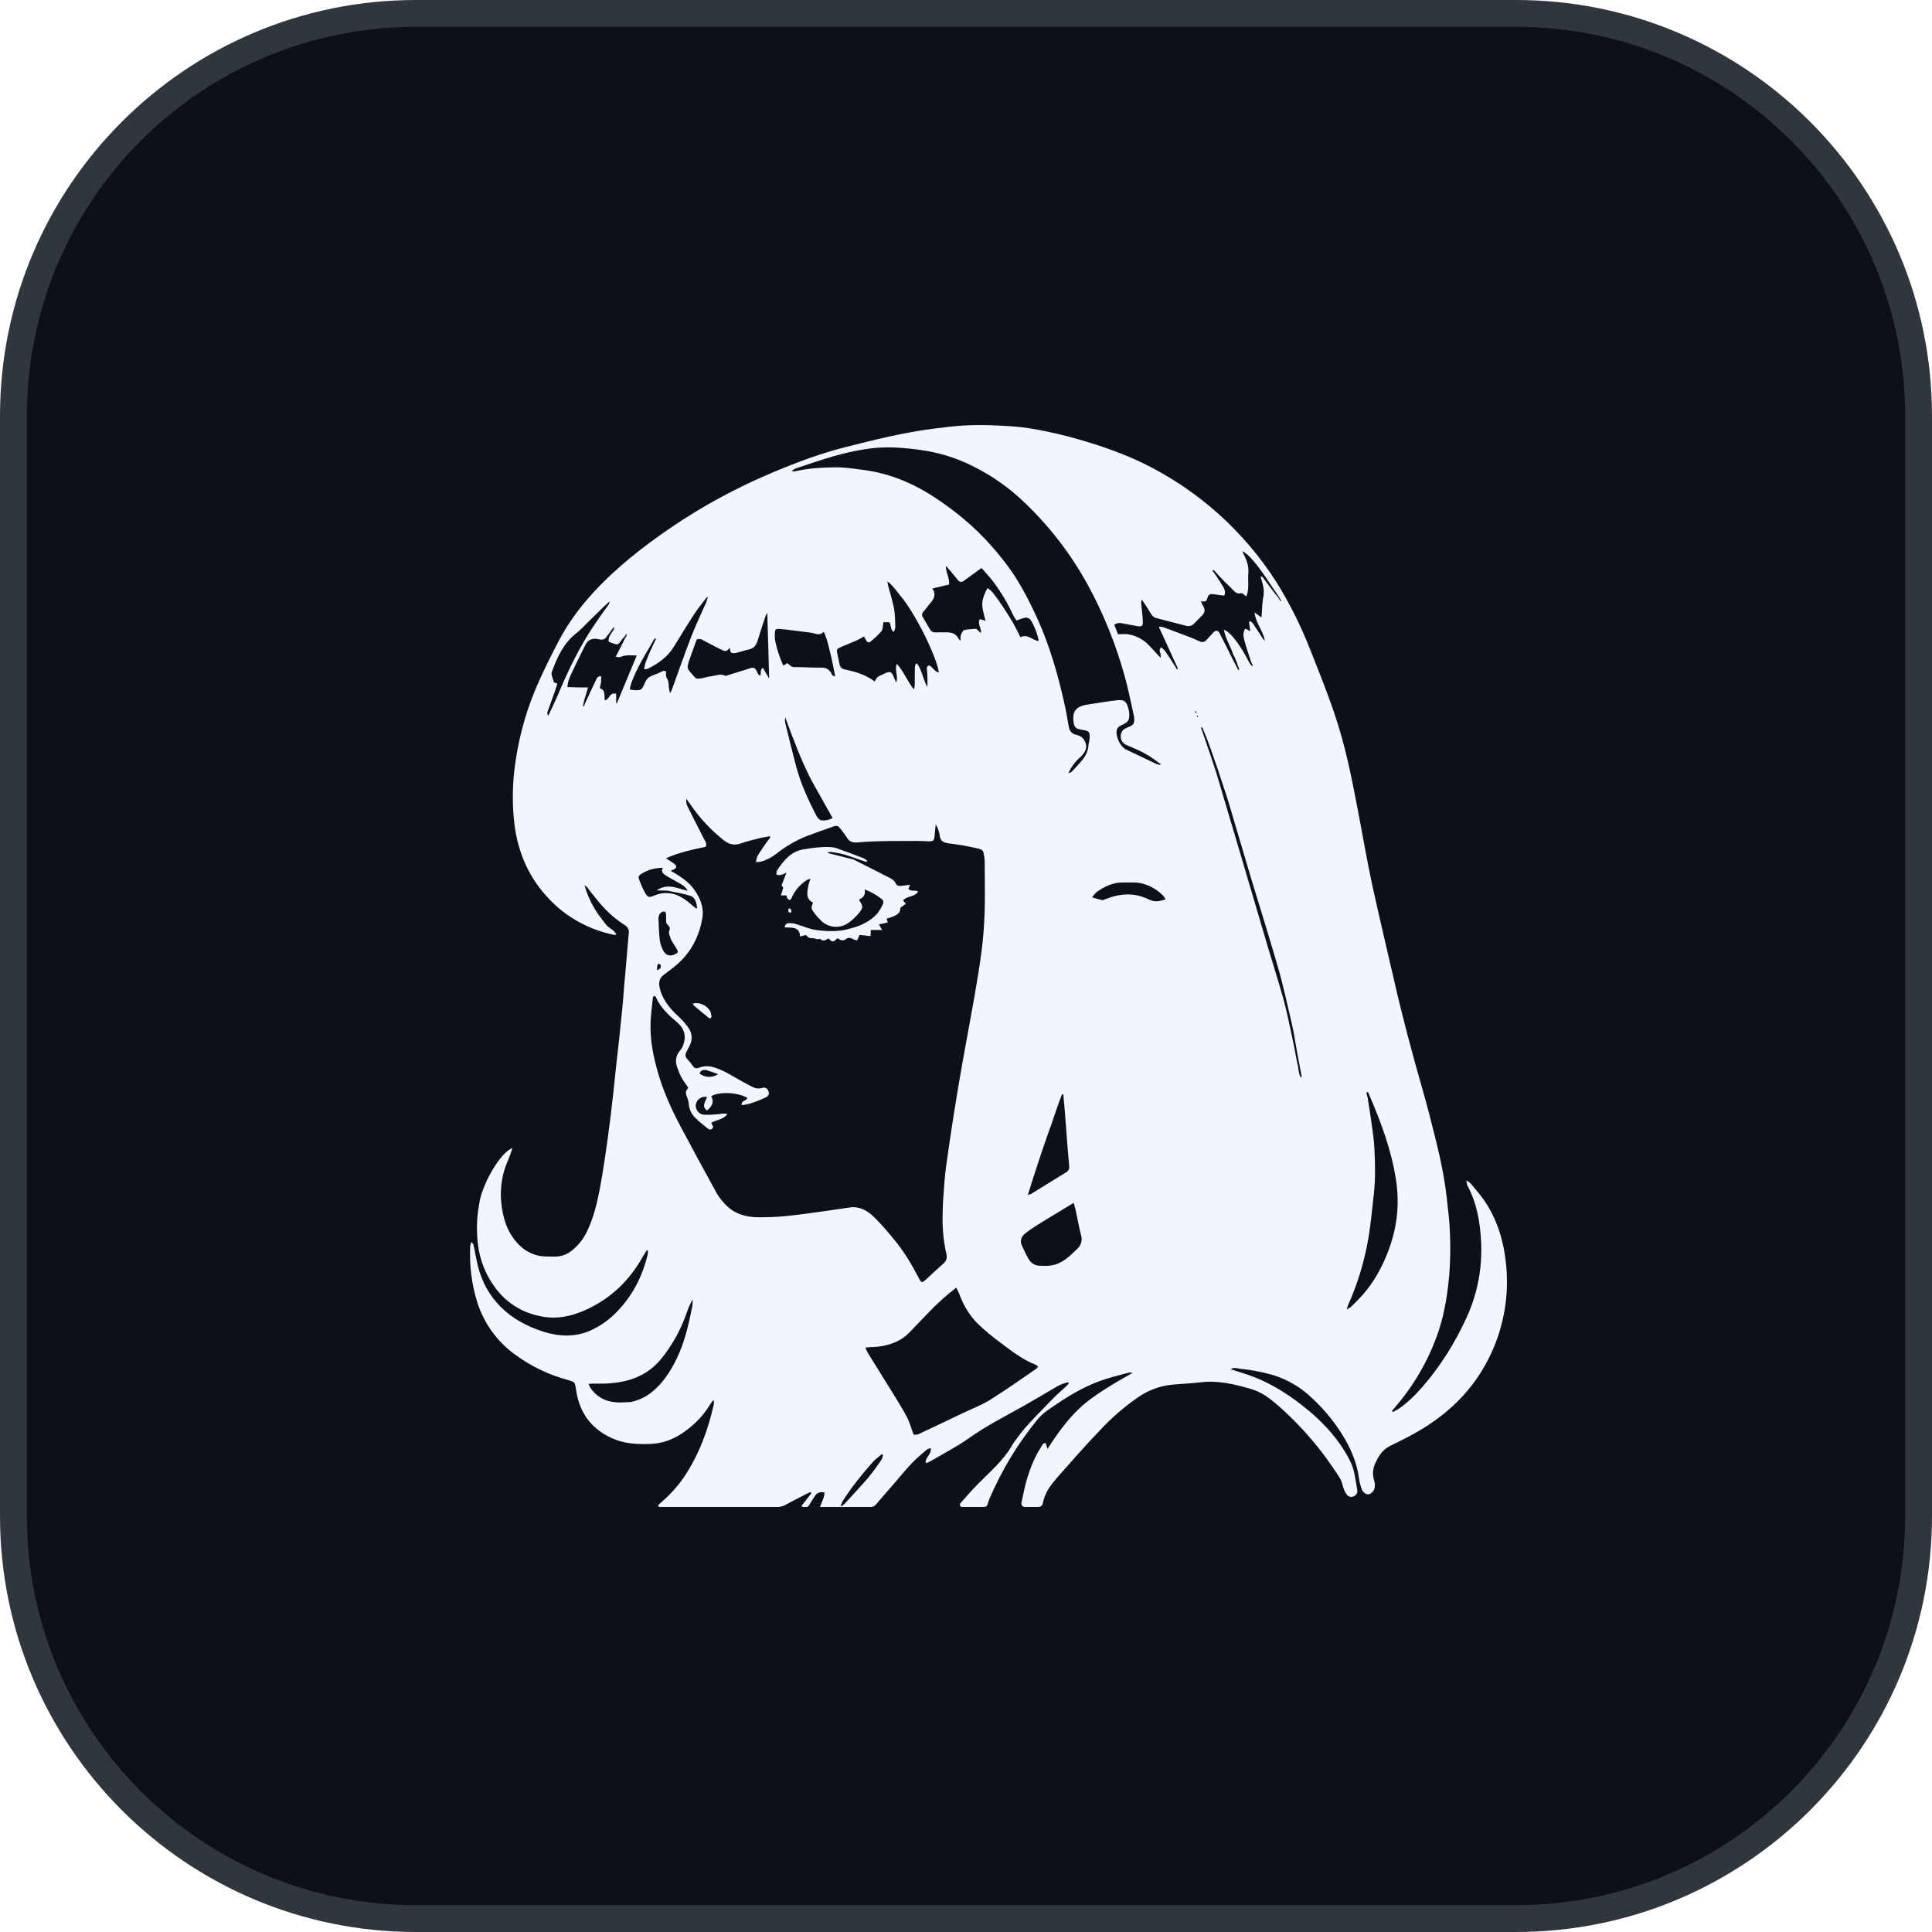
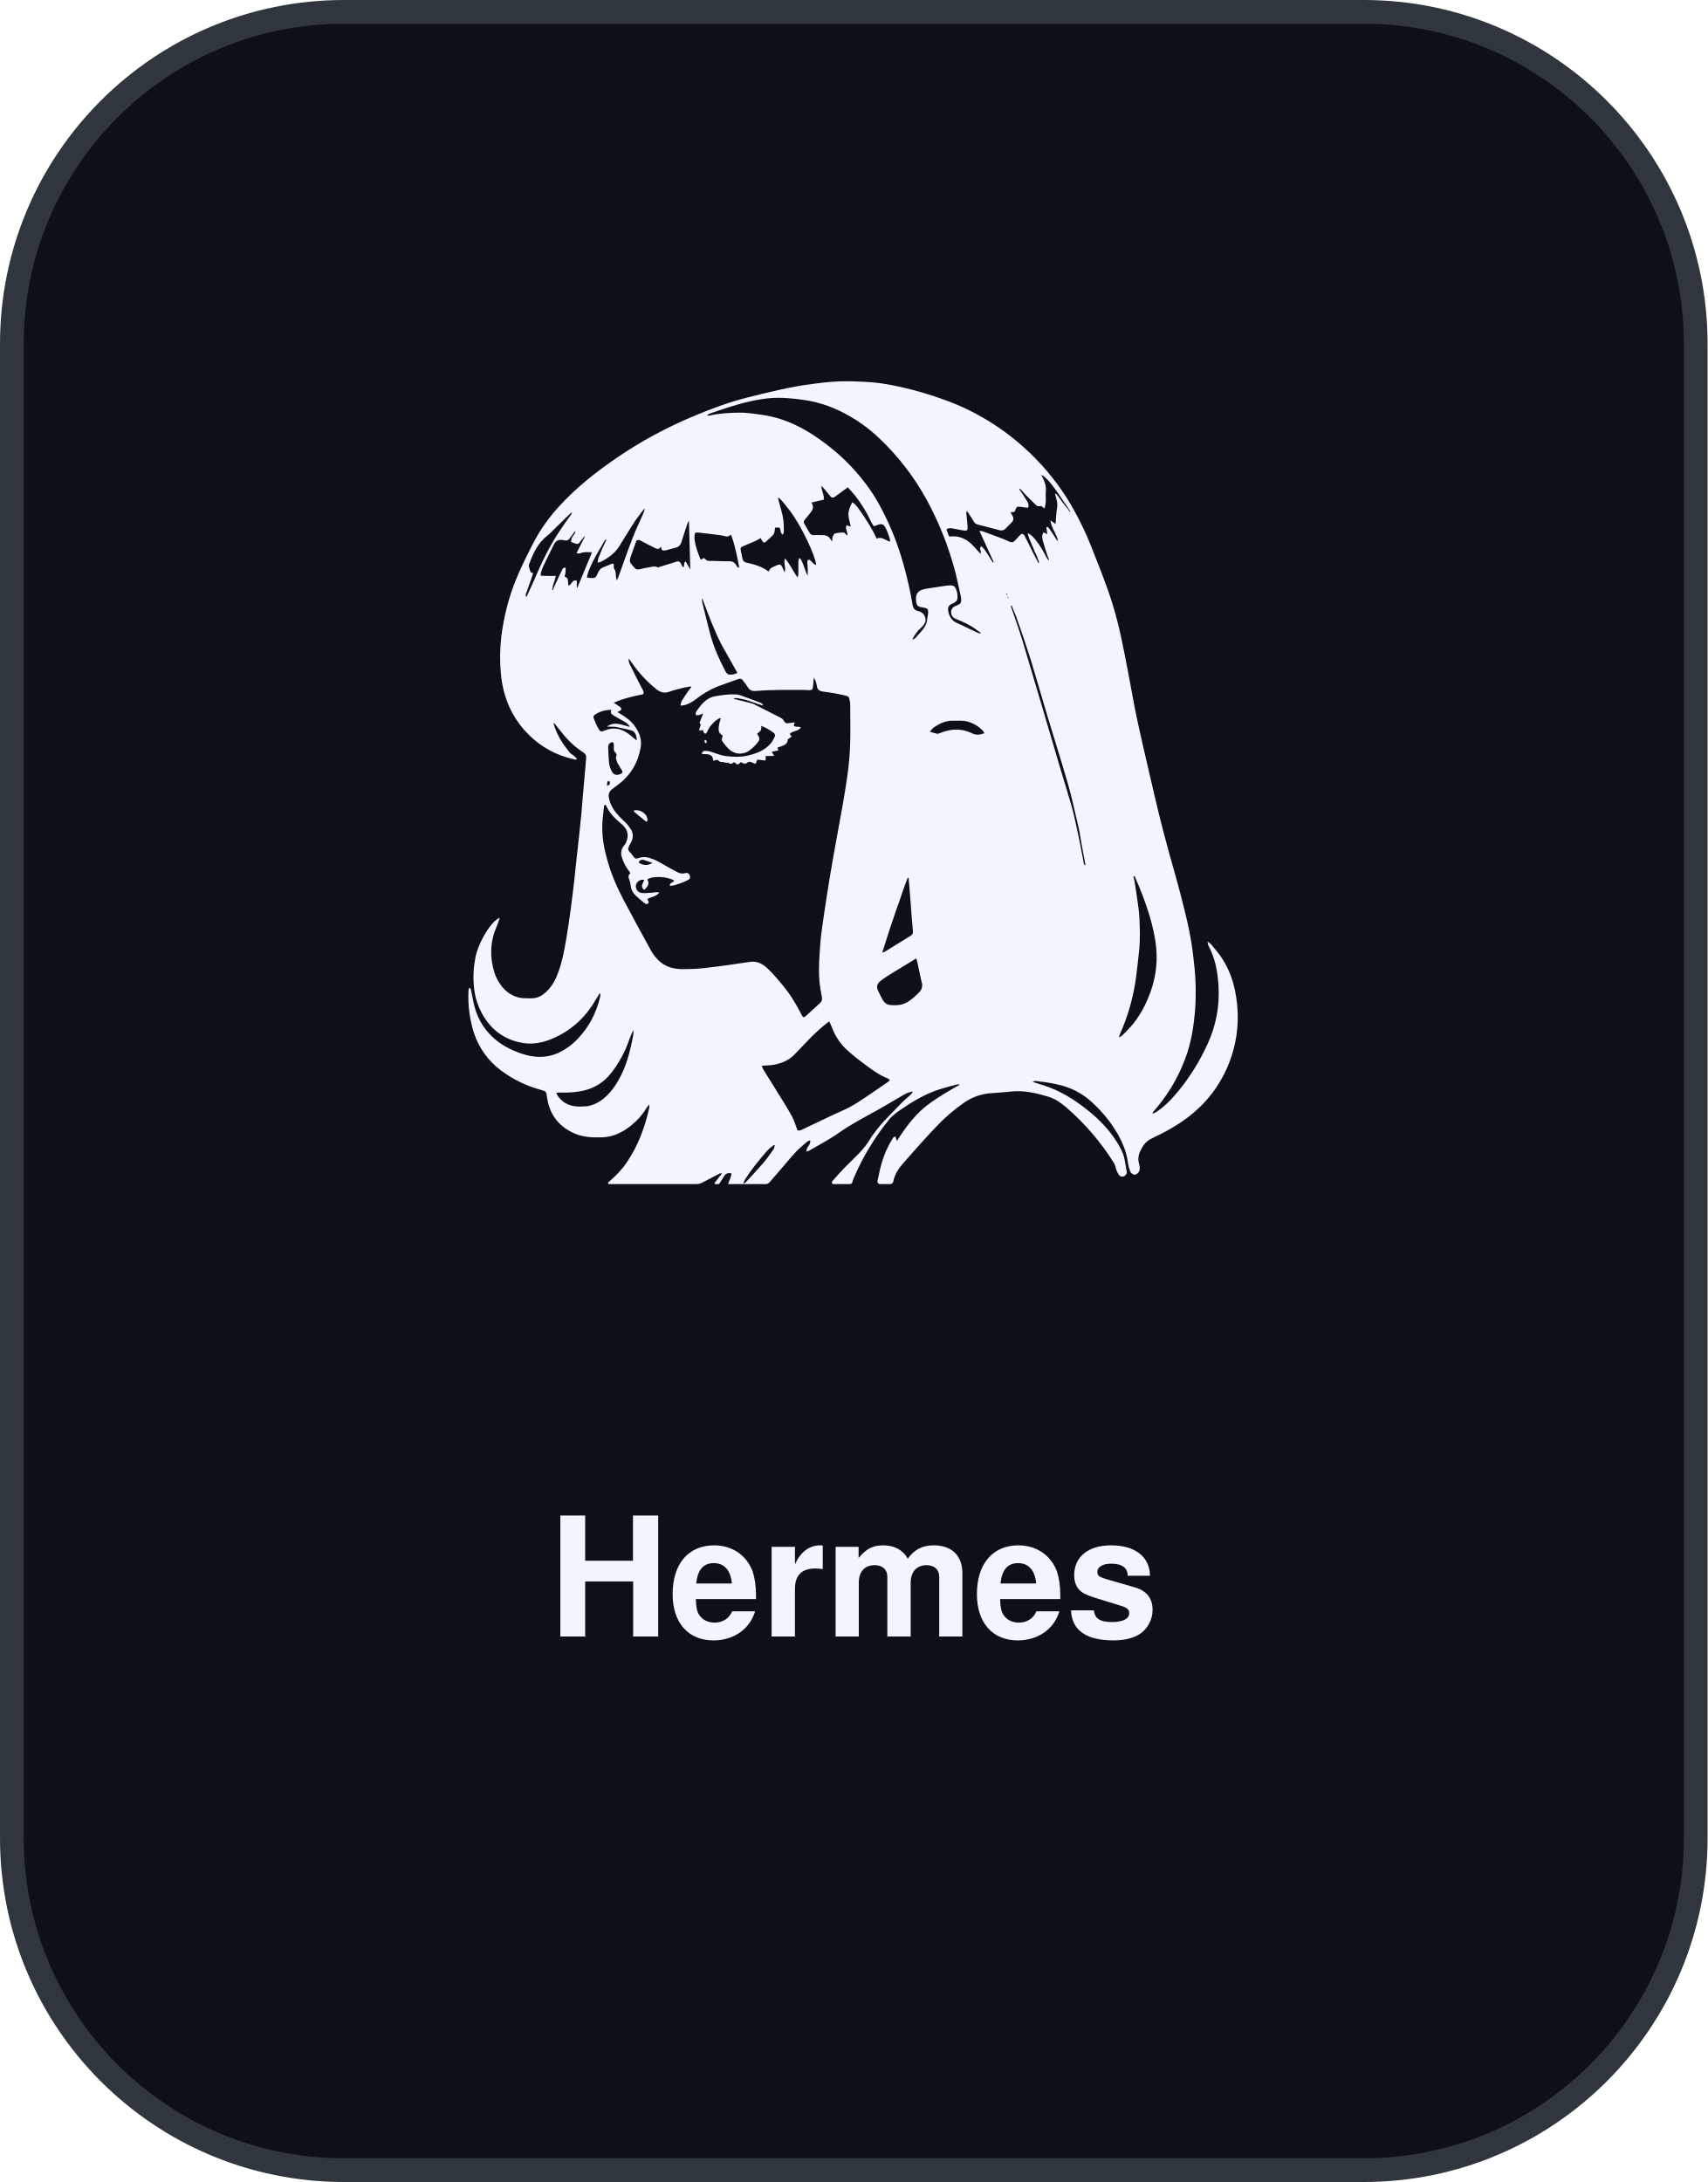
- <svg xmlns="http://www.w3.org/2000/svg" viewBox="0 0 144 144" width="144" height="144" role="img" aria-label="Hermes">
-   <rect x="1" y="1" width="142" height="142" rx="30" fill="#0d1117" stroke="#30363d" stroke-width="2" />
-   <svg x="31.68" y="31.68" width="80.64" height="80.64" viewBox="0 0 24 24" fill="#f0f6fc" fill-rule="evenodd">
+ <svg xmlns="http://www.w3.org/2000/svg" viewBox="0 0 144 184" width="144" height="184" role="img" aria-label="Hermes">
+   <rect x="1" y="1" width="142" height="182" rx="28" fill="#0d1117" stroke="#30363d" stroke-width="2" />
+   <svg x="36.68" y="32.15" width="67.7" height="67.7" viewBox="0 0 24 24" fill="#f0f6fc" fill-rule="evenodd">
    <path d="M5.938 12.835c.127-.039.285.02.373.143.028.038.036.092.046.14.003.014-.02.033-.04.05-.124-.098-.24-.194-.354-.291-.011-.01-.016-.027-.025-.042zM8.396 9.412c.195-.032.39-.06.588-.05a.54.54 0 01.148.026c.202.071.402.147.601.224.028.01.05.036.075.055l-.013.027a9.203 9.203 0 01-.26-.089c-.115-.038-.213-.077-.315-.098-.25-.05-.25-.046-.292-.014l.574.144c.275.139.55.276.823.417.042.022.09.057.107.098.026.06.063.076.117.072.066-.006.132-.017.213-.027l-.04.086c.051.08.142.02.216.064-.074.13-.247.09-.334.199l.061.074-.12.087c0 .106-.038.168-.306.243l.026.085-.196.042.07.124h-.25l-.007.137c-.081-.01-.161-.018-.244-.027l-.053.123c-.027-.008-.052-.011-.073-.023-.067-.038-.128-.056-.195.006-.019.017-.063.014-.093.008-.026-.006-.05-.029-.07-.042-.11.095-.11.095-.208.003-.057.046-.12.074-.186.011-.063.027-.123-.02-.178-.014-.07.007-.097-.035-.133-.07l-.13.033c-.013-.236-.194-.19-.34-.203.005-.072.05-.092.095-.094a.474.474 0 01.159.022c.164.05.32.12.496.138.203.021.405.029.601-.015.265-.059.52-.149.707-.365.049-.056.083-.127.117-.195.019-.038.02-.084-.02-.116a1.397 1.397 0 00-.382-.217c.024.12-.031.182-.115.221 0 .014-.004.025 0 .03.08.115.084.16-.007.267a1.39 1.39 0 01-.218.211.477.477 0 01-.641-.05 1.36 1.36 0 01-.133-.152c-.078-.107-.076-.108-.033-.236-.165-.08-.128-.226-.104-.364.008-.05.028-.096.049-.163-.04.014-.067.017-.087.032a.897.897 0 00-.316.357c-.007.016-.01.034-.02.047-.012.015-.034.038-.045.035-.02-.006-.037-.027-.05-.045-.008-.012-.007-.032-.012-.057h-.126l.053-.172a14.82 14.82 0 00-.039-.049l.11-.284c-.06.026-.091.044-.124.051-.03.007-.064 0-.095 0 0-.031-.01-.07.004-.092.149-.22.305-.428.593-.476z" />
    <path d="M8.06 10.788c-.003-.038-.004-.075.037-.062.016.006.034.048.028.067-.01.04-.038.032-.064-.005z" />
    <path clip-rule="evenodd" d="M11.981.009c.226-.012.453-.011.679 0 .247.01.495.024.74.062.401.064.798.157 1.19.273.463.138.92.299 1.356.511a7.31 7.31 0 012.948 2.642c.292.469.536.963.739 1.479.219.556.446 1.11.623 1.683.204.654.329 1.326.458 1.997.097.504.182 1.01.29 1.511.156.722.329 1.44.494 2.16.186.812.4 1.615.63 2.415.102.355.193.713.282 1.072.11.436.202.876.254 1.323.031.278.066.557.073.837a7.56 7.56 0 01-.017.88c-.037.413-.1.818-.226 1.212a5.017 5.017 0 01-.915 1.649l-.13.156.018.023c.043-.023.088-.041.127-.068.2-.138.373-.307.531-.49.4-.46.721-.973.975-1.529a3.59 3.59 0 00.325-1.72c-.024-.424-.097-.834-.3-1.213-.013-.027-.015-.06-.03-.121.05.035.082.048.101.072.107.13.22.258.315.398.33.494.46 1.052.486 1.64a3.75 3.75 0 01-.47 1.97c-.36.655-.887 1.14-1.526 1.506-.193.111-.394.21-.595.308-.157.078-.248.211-.318.365a.522.522 0 00-.033.406.359.359 0 01.013.139c-.005.077-.077.155-.14.162-.054.006-.125-.043-.15-.116a1.206 1.206 0 01-.06-.233c-.04-.314-.155-.6-.308-.87a3.906 3.906 0 00-.73-.91 2.129 2.129 0 00-.897-.524 4.093 4.093 0 00-.692-.131c-.075-.008-.15-.04-.22.01.18.06.363.11.538.18.434.173.82.43 1.18.728.308.255.58.543.794.884.098.155.186.315.227.496.027.123.042.25.067.375.013.062-.002.109-.053.144-.047.033-.122.034-.163-.01a.455.455 0 01-.08-.14c-.03-.073-.038-.159-.078-.225a7.314 7.314 0 00-1.423-1.664c-.16-.137-.329-.26-.537-.323-.376-.114-.753-.203-1.15-.154-.213.025-.427.032-.64.053a1.6 1.6 0 00-.736.278 5.14 5.14 0 00-.834.72c-.329.342-.642.699-.955 1.055-.136.155-.264.319-.314.531a5.227 5.227 0 00-.012.051.096.096 0 01-.09.076h-.31c-.046 0-.082-.048-.072-.094.023-.108.045-.216.07-.324.075-.325.19-.635.368-.917.024-.039.04-.088.104-.08l.01.049.027.077c.28-.435.571-.834.996-1.135.283-.204.584-.378.89-.55a.196.196 0 00-.098-.002c-.162.043-.325.084-.485.134-.402.124-.764.33-1.11.566-.147.1-.298.193-.414.333a7.314 7.314 0 00-1.07 1.767.845.845 0 00-.04.12.075.075 0 01-.072.056h-.494c-.04 0-.062-.051-.036-.082.123-.14.246-.282.377-.415.275-.281.58-.532.777-.884.027-.048.063-.09.095-.135.238-.333.54-.607.818-.902.082-.086.175-.16.26-.24.029-.027.053-.057.079-.085l-.018-.025-.135.041c-.034.017-.07.031-.102.05-.248.144-.494.292-.743.433-.408.23-.825.439-1.209.711-.281.2-.591.358-.889.533-.02.012-.044.015-.08.028-.015-.135.143-.201.108-.336-.033.014-.064.02-.085.038-.111.096-.227.19-.328.296-.148.157-.284.325-.425.488-.125.143-.25.286-.373.431A.153.153 0 019.89 24H8.762a.316.316 0 00.016-.042c.028-.09.085-.172.083-.28-.091-.018-.162.001-.212.077a4.45 4.45 0 00-.136.215c-.01.016-.024.03-.042.03h-.093c-.019 0-.029-.022-.017-.037.071-.088.14-.178.209-.268.001-.002-.006-.012-.012-.024-.014.004-.03.006-.045.013-.176.09-.352.181-.527.274a.363.363 0 01-.168.042H5.202c-.026 0-.039-.036-.019-.053.21-.178.402-.374.558-.605.335-.496.538-1.047.667-1.629.004-.02-.003-.043-.006-.091-.037.048-.059.072-.076.1a1.943 1.943 0 01-.334.415c-.28.258-.59.448-.983.464-.297.012-.588 0-.865-.127-.46-.21-.722-.57-.794-1.072-.025-.17-.017-.171-.182-.219A3.513 3.513 0 011.97 20.6a2.286 2.286 0 01-.808-1.13 3.569 3.569 0 01-.16-1.245c.002-.034.016-.067.024-.1.032.023.046.043.05.066.033.153.059.308.096.46.086.355.257.664.516.92.258.256.571.419.91.532.358.118.717.138 1.07-.016a1.89 1.89 0 00.621-.452c.328-.348.533-.76.648-1.223.009-.034.005-.071.007-.11-.015.006-.026.006-.03.011-.031.05-.064.1-.093.152-.284.502-.679.887-1.196 1.135-.351.17-.718.255-1.11.159a1.607 1.607 0 01-.971-.64 2.006 2.006 0 01-.368-.924 2.903 2.903 0 01.02-.886c.05-.439.466-1.17.742-1.271-.02.063-.035.112-.053.16-.043.116-.097.227-.13.345a1.901 1.901 0 00-.05.82c.033.212.09.416.204.6.147.236.346.407.62.465.11.023.225.014.338.018a.576.576 0 00.386-.131c.164-.128.282-.292.366-.481.168-.375.24-.777.309-1.179.05-.296.093-.594.133-.893.039-.281.071-.563.104-.845.026-.232.048-.464.074-.696.024-.228.052-.455.076-.683.024-.227.047-.455.069-.683.013-.14.022-.28.034-.42l.037-.417c.022-.25.041-.5.065-.748.008-.082-.02-.132-.09-.177a2.46 2.46 0 01-.492-.418c-.1-.109-.188-.228-.282-.342-.035-.042-.056-.097-.116-.118a2.084 2.084 0 00.275.597c.06.092.131.176.196.265.063.086.182.115.234.226-.028.003-.046.01-.06.006a4.74 4.74 0 01-.22-.057 2.71 2.71 0 01-1.287-.819c-.435-.487-.656-1.076-.71-1.723a5.206 5.206 0 01.014-1.06c.072-.602.22-1.186.45-1.745.155-.376.338-.741.526-1.102.205-.393.466-.75.765-1.076.512-.559 1.104-1.024 1.726-1.448.717-.49 1.478-.898 2.277-1.233C8.244.828 8.767.632 9.31.494c.655-.166 1.31-.33 1.982-.415.229-.03.458-.058.688-.07zm-1.847 22.82c-.07.06-.147.111-.207.18-.238.27-.464.549-.668.869l-.044.108a.177.177 0 00.093-.057c.174-.19.351-.378.519-.574.104-.122.195-.255.288-.386.024-.034.03-.08.046-.12l-.027-.02zm1.65-3.695a5.51 5.51 0 00-.653.593l-.37.386a.963.963 0 01-.377.25 1.372 1.372 0 01-.467.09c-.044 0-.087.006-.151.012.028.058.043.097.064.131.15.242.301.482.45.724.136.22.276.438.399.666.068.125.105.267.156.404.077.027.14-.018.202-.048.29-.135.579-.274.867-.412.213-.101.437-.186.636-.31.347-.215.68-.455 1.018-.685.015-.01.026-.028.042-.046-.023-.019-.038-.037-.056-.044-.287-.111-.527-.3-.77-.482a5.319 5.319 0 01-.506-.42 1.757 1.757 0 01-.41-.653c-.019-.049-.045-.095-.075-.156zm-5.847.264c-.06.096-.097.194-.132.293a3.38 3.38 0 01-.555 1.01c-.2.25-.455.412-.762.493-.23.06-.464.076-.7.07-.048-.002-.097.002-.158.005.016.04.021.066.035.085.1.145.23.246.4.295.157.046.316.034.498.023.181-.037.343-.115.485-.234.238-.199.402-.454.536-.732.175-.363.264-.751.342-1.144.01-.053.008-.11.011-.164zm14.945-4.586c.008.029.016.057.027.107.024.155.051.31.072.464.03.219.067.437.078.657.017.344.027.689-.014 1.033-.037.315-.063.633-.116.946a6.153 6.153 0 01-.46 1.518c-.008.018-.01.039-.02.082.047-.03.077-.042.098-.064.085-.083.17-.167.248-.255.271-.305.458-.66.596-1.043.18-.498.228-1.011.145-1.531-.103-.65-.33-1.263-.597-1.881a9.055 9.055 0 00-.024-.055l-.033.022zM5.797 8.29a.26.26 0 00.018.153c.124.251.25.501.379.75.025.049.066.09.03.163-.284.06-.578.119-.88.255.059.038.097.06.132.087.042.032.112.058.09.12-.01.033-.075.048-.117.072.017.01.043.021.067.036.166.102.33.207.447.368.138.192.229.404.188.644-.079.469-.306.85-.69 1.132-.054.04-.106.083-.161.122a.243.243 0 00-.103.245.77.77 0 00.055.195c.083.196.22.35.375.492.083.076.159.164.222.257a.37.37 0 01.025.377c-.023.05-.05.099-.076.148-.03.06-.028.111.022.162.041.042.08.089.112.138.038.058.078.079.147.05a.486.486 0 01.333-.006c.16.046.302.126.444.21.13.077.264.149.4.219.067.035.14.05.219.026.071-.022.124.01.145.076.02.064-.003.108-.074.139-.07.03-.137.063-.209.088-.1.035-.201.073-.314.077-.013-.107.11-.088.127-.159-.206-.126-.643-.145-.801-.034.063.112.035.21-.096.313-.13-.1-.025-.202.002-.3a.209.209 0 00-.249.17c-.015.101.067.216.178.224.108.007.218-.005.326-.012.06-.005.12-.027.199 0-.103.123-.248.127-.357.19.002.05.07.086.019.131-.053.048-.095-.001-.132-.03-.08-.063-.16-.126-.231-.197a.474.474 0 01-.157-.311.52.52 0 00-.043-.172c-.032-.074-.032-.137.033-.19-.018-.03-.028-.053-.045-.072a1.222 1.222 0 01-.196-.369c-.053-.137-.046-.264.048-.381.024-.03.05-.06.064-.095a.664.664 0 00.047-.168c.017-.165-.064-.287-.182-.387-.186-.156-.36-.322-.46-.551-.005-.011-.024-.017-.037-.026-.011.017-.024.027-.025.038-.019.185-.045.37-.052.557-.014.377.058.743.162 1.104.118.41.289.798.488 1.173.267.502.537 1.002.812 1.5.055.098.13.189.208.27.198.202.452.272.724.273.202 0 .404-.006.605-.026.295-.03.59-.073.884-.113.183-.025.365-.057.548-.08.21-.026.38.073.522.21.16.156.305.327.447.5.22.265.397.56.554.867.05.098.07.1.147.03.13-.121.26-.242.394-.36.067-.059.088-.12.067-.213a3.535 3.535 0 01-.085-.796c.002-.157.006-.314.018-.471.015-.224.03-.45.06-.672a59.114 59.114 0 01.362-2.298c.087-.493.182-.984.268-1.477.06-.347.118-.694.162-1.043.034-.273.055-.55.063-.825.011-.332.003-.665.002-.998 0-.077.004-.155-.01-.23-.028-.142-.01-.155-.162-.19a5.826 5.826 0 00-.607-.107c-.146-.018-.207-.053-.221-.19-.006-.049-.025-.098-.041-.146-.009-.025-.024-.048-.046-.09l-.025.264c-.009.096-.029.116-.127.115-.055 0-.11-.008-.164-.008-.476 0-.952-.008-1.426.032-.095.008-.173-.015-.226-.103-.04-.066-.088-.126-.134-.186-.063-.084-.086-.093-.182-.06-.195.068-.388.138-.582.21a2.71 2.71 0 00-.675.394.986.986 0 01-.323.168c-.033.01-.07.008-.127.013.02-.066.024-.114.047-.15.064-.105.135-.205.205-.306.023-.033.049-.063.073-.095l-.015-.023-.201.037c-.146.04-.296.07-.437.122-.148.053-.266.023-.386-.072a3.623 3.623 0 01-.733-.786l-.093-.132zm8.592 8.963l-.147.09c-.22.134-.44.266-.659.402-.093.058-.184.12-.27.188-.085.07-.124.161-.072.272.047.1.093.2.147.294.047.08.124.138.213.147.11.01.228.012.336-.012.217-.05.372-.205.528-.357a.291.291 0 00.087-.308c-.046-.18-.079-.365-.118-.547-.011-.052-.027-.103-.045-.169zm-.257-2.409c-.12.291-.205.597-.325.91-.151.433-.294.87-.435 1.323.036-.01.054-.01.067-.018.261-.16.522-.324.785-.484.054-.033.071-.078.065-.138-.012-.13-.024-.262-.034-.393l-.068-.886c-.008-.103-.02-.206-.029-.31-.009 0-.017-.002-.026-.004zm3.081-8.13l.099.285c.08.231.159.463.24.714l.58 1.952c.187.63.372 1.262.558 1.893.114.382.235.762.343 1.146.072.257.126.519.186.799.044.206.087.413.127.64.034.106.023.226.077.325l.025-.006-.068-.362c-.038-.206-.077-.412-.113-.638-.015-.07-.029-.141-.046-.211-.095-.396-.177-.796-.29-1.187-.196-.685-.413-1.364-.618-2.046-.165-.549-.322-1.1-.488-1.648-.069-.227-.15-.45-.226-.695l-.117-.336c-.037-.107-.075-.216-.115-.322-.04-.106-.084-.21-.127-.314a7.558 7.558 0 01-.027.01zM6.225 14.304c-.063-.001-.115.014-.134.083a.35.35 0 00.41.012 4.533 4.533 0 00-.276-.095zM5.23 11.98c-.026-.027-.057-.048-.075.002-.012.032-.007.07-.01.113.082-.037.082-.037.085-.115zm.062-1.189a.135.135 0 00-.088.056.197.197 0 00-.025.11c.005.152.01.306.026.457a.751.751 0 00.066.218c.061.136.157.167.288.101.055-.027.06-.054.025-.11a4.52 4.52 0 01-.129-.211c-.015-.068-.066-.131-.033-.207.04-.09-.076-.116-.074-.19V10.874c-.003-.038-.006-.087-.056-.083zm-.017-.968a.867.867 0 00-.467.127c-.076.045-.084.07-.05.158.034.087.07.173.115.254.064.117.09.125.21.077a.657.657 0 01.336-.053c.202.022.357.136.504.264l.092.077c.007-.006.014-.013.022-.018-.019-.105-.035-.226-.149-.264-.157-.053-.324-.075-.508-.117l-.24-.005c.24-.169.452-.044.687.009-.063-.115-.153-.147-.23-.193-.082-.05-.17-.092-.25-.144-.06-.037-.12-.08-.072-.172zm10.233.325c-.23-.01-.427.08-.608.211-.034.026-.06.065-.105.117.087.026.15.046.232.065.044-.015.088-.03.13-.046.306-.114.61-.115.904.031.126.063.237.04.366-.005-.02-.031-.03-.054-.045-.071a.986.986 0 00-.448-.273c-.14-.044-.284-.024-.426-.03zM7.99 6.483a.308.308 0 00.002.133c.08.321.156.643.242.962.104.387.27.75.456 1.103.02.037.061.08.098.087a.404.404 0 00.253-.051l-.472-.84c-.23-.448-.405-.92-.579-1.394zM10.397.497c-.2-.008-.405.004-.603.034-.236.035-.47.087-.7.152-.287.08-.569.18-.852.273-.04.013-.074.038-.11.058.028.014.05.018.07.014.287-.068.58-.085.873-.09.134-.002.269.009.402.025.19.024.382.048.57.09.456.104.874.3 1.265.556.464.306.888.66 1.257 1.078.205.232.395.475.56.739.17.274.315.561.449.856.273.601.456 1.232.6 1.876.04.173.07.348.1.524.017.104.065.167.17.19.122.028.2.105.22.251-.003.102-.06.174-.129.24a1.065 1.065 0 00-.268.358.164.164 0 00.083-.039c.08-.086.162-.172.235-.265a.56.56 0 00.13-.333c.009-.05.022-.1.024-.15.007-.124-.017-.15-.143-.168-.025-.004-.049-.014-.073-.015-.082-.007-.125-.063-.137-.131-.033-.198-.004-.355.247-.408.086-.018.174-.03.26-.042.158-.023.315-.053.473-.067.14-.012.19.033.226.167.008.029.018.057.021.087.019.179-.008.225-.141.288-.027.013-.055.024-.078.042a.148.148 0 00-.051.067c-.039.144.073.382.206.445l.673.32c.023.011.05.015.075.023l.018-.026c-.015-.008-.032-.013-.044-.024a2.27 2.27 0 00-.544-.32 4.898 4.898 0 00-.173-.075.203.203 0 01-.126-.191c-.003-.085.045-.154.128-.187l.059-.025c.099-.044.118-.076.112-.187a.384.384 0 00-.008-.063c-.067-.294-.123-.59-.205-.88a9.478 9.478 0 00-.826-2.036 7.465 7.465 0 00-1.39-1.805 4.536 4.536 0 00-1.177-.824 3.656 3.656 0 00-1.016-.328 6.155 6.155 0 00-.712-.074zm6.719 5.955c.01.014.018.028.038.034l-.022-.044-.016.01zM4.103 3.917a.062.062 0 01-.03.012.455.455 0 01-.04.039c-.01.01-.02.02-.045.04l-.363.354c-.088.085-.17.178-.266.253-.284.22-.425.53-.544.855a.132.132 0 00-.007.071c.013.055.033.108.052.168l.074.026c-.017.056-.03.105-.047.152-.058.164-.118.327-.175.491-.005.015.008.036.019.077.08-.175.158-.33.225-.489.228-.544.484-1.074.819-1.561.09-.133.182-.266.283-.401.004-.006.007-.013.022-.03.001-.016.003-.032.015-.04l.008-.017zm12.976 2.408a.023.023 0 01.009.019.073.073 0 00-.006.01.188.188 0 00.007.02l.018.022c.002-.007.007-.016.005-.021-.003-.01-.012-.018-.02-.038a1.331 1.331 0 01-.013-.012zM4.199 4.48c-.003.004-.008.008-.027.014-.005.013-.011.025-.031.047a2.085 2.085 0 01-.124.167c-.048.07-.116.055-.181.041-.134-.028-.228.016-.287.143-.089.187-.187.37-.273.56-.049.108-.11.216-.118.36.081.003.154.007.228.008h.228a2.563 2.563 0 01-.079.264c-.01.052-.022.103-.033.155l.02.004c.018-.046.037-.092.067-.153.066-.142.13-.285.2-.426.02-.04.034-.1.116-.092 0 .043.004.084 0 .124-.005.045-.017.09-.028.143.141.043.086.174.115.269.102-.022.104-.195.248-.144v.205l.017.002.439-1.059c-.13 0-.246-.02-.358.033-.024.011-.058-.001-.108-.004.075-.15.139-.278.211-.417a.128.128 0 01.025-.036c0-.015-.001-.03.008-.038l.006-.02c-.005.006-.01.011-.028.017-.004.012-.009.024-.026.045a.085.085 0 01-.032.033c-.123.157-.09.164-.258.106-.079-.027-.078-.028-.047-.144.028-.046.056-.093.098-.15 0-.016-.001-.032.007-.042L4.2 4.48zm2.073-.67c-.003.006-.007.011-.027.016-.094.125-.194.246-.28.377-.155.238-.301.481-.451.723-.14.224-.345.368-.575.481-.017.008-.04.006-.079.011.012-.059.016-.109.033-.153a6.076 6.076 0 01.229-.518l-.007-.02a.138.138 0 01-.035.025c-.028.05-.055.1-.093.164-.26.424-.443.817-.442.95.024.004.048.011.073.013.177.013.188.007.26-.165.03-.07.077-.12.147-.15l.175-.07c.044-.018.085-.057.146-.032.003.05-.01.11.014.145.042.062.044.125.047.193.002.049.017.098.026.147.029-.034.039-.065.05-.097.142-.39.277-.782.428-1.17.1-.256.22-.504.33-.756.013-.03.013-.067.03-.092V3.81zm3.987-.34c0 .045.01.084.021.123.042.16.094.318.124.48.024.133.023.27.028.406 0 .033-.019.067-.032.11-.094-.058-.047-.158-.106-.215h-.125c-.015.072-.01.152-.046.2-.066.085-.155.154-.236.227-.043.038-.078.018-.103-.025l-.046-.087c-.065.035-.117.069-.172.093-.116.051-.235.095-.35.147-.085.038-.09.053-.07.147.014.075.034.148.047.223.013.072.05.109.123.124.233.05.462.115.657.265.058-.102.058-.102.168-.151.03-.014.06-.03.092-.042.08-.03.115-.017.15.06.023.048.041.098.066.158.06-.14-.042-.267.017-.416.157.18.24.39.375.567a.235.235 0 00.022-.098c.002-.124 0-.247.002-.371 0-.034.013-.067.02-.1l.032-.003c.11.155.13.354.226.52a3.036 3.036 0 00-.01-.392c-.004-.045 0-.074.05-.088.08.036.116.14.215.158-.03-.275-.423-1.137-.798-1.635-.114-.127-.2-.28-.34-.386zm-2.667.696c-.019.034-.03.05-.037.067-.061.185-.125.37-.18.556-.031.105-.087.169-.195.19-.09.019-.178.052-.268.073-.038.009-.089.015-.118-.003-.024-.016-.025-.069-.036-.106-.064.076-.082.087-.17.047-.133-.062-.262-.135-.393-.201-.048-.025-.093-.063-.17-.03-.043.12-.091.25-.137.382-.099.28-.087.242.095.453.046.048.102.03.154.023.054-.009.106-.03.16-.036.13-.013.26-.08.367-.015.204-.064.387-.122.571-.178.05-.015.089.005.114.054.022.042.034.093.082.121.038-.056-.013-.128.063-.178l.14.241-.042-1.46zm.278.358c-.096-.01-.107.01-.11.108-.002.038-.003.078.002.115.03.2.099.386.174.57.002.006.012.01.022.015l.078-.05c.052.036.081.088.153.088.205-.002.41.014.616.012.099-.001.158.042.205.12.018.03.024.077.088.066l-.08-.394c-.05-.195-.085-.395-.172-.589-.057.057-.114.068-.18.046a.72.72 0 00-.135-.028c-.22-.028-.44-.059-.66-.08zm10.254-1.727c.089.163.155.316.139.491-.016.168.026.342-.044.516-.047-.033-.088-.082-.112-.075-.117.035-.164-.057-.227-.115a4.772 4.772 0 01-.286-.29l-.104-.113a4.856 4.856 0 01-.023.019c.035.046.07.093.11.156.04.064.084.127.122.193.034.058.065.118.031.205-.082-.01-.164-.019-.246-.032-.06-.01-.101 0-.124.07-.031.098-.037.096-.15.09.02.042.036.08.057.116.041.074.03.138-.03.196-.06.06-.118.122-.178.181a.175.175 0 01-.185.046c-.222-.061-.447-.113-.67-.174-.032-.009-.063-.04-.086-.068-.03-.04-.052-.087-.08-.13-.044-.07-.09-.138-.136-.207a.18.18 0 00-.014.105c.012.127.03.253.035.38.005.1-.024.12-.121.104-.104-.017-.206-.04-.31-.058-.064-.012-.131-.028-.202.03l.081.208c.09 0 .166-.01.237.002a.819.819 0 01.458.251c.078.083.154.168.241.26l.018-.005c-.004-.006-.008-.013-.01-.04.014-.056-.062-.118.018-.178.031.03.064.057.088.09.058.078.111.159.169.257l.089.141.024-.013a2093.819 2093.819 0 01-.427-.934c.055.007.083.007.108.016.193.07.385.142.577.216.074.028.147.06.219.094.062.028.112.018.157-.033.05-.056.102-.112.154-.167.05-.051.095-.046.132.014.016.025.026.053.04.08.071.138.143.277.217.433l.159.308.025-.011c-.044-.106-.07-.218-.138-.334-.057-.182-.168-.346-.206-.545.136.034.362.326.567.732l.057.074.018-.011a1.563 1.563 0 01-.052-.127c-.046-.145-.097-.29-.136-.436-.022-.083-.036-.173.022-.26l.109.058-.026-.207.027-.016c.022.02.05.036.065.06.073.108.143.22.215.33.01.016.029.029.043.043-.036-.217-.2-.38-.229-.626l.155.112c.014-.166.012-.319.042-.465.032-.158-.023-.297-.063-.445.024.004.036.006.055.025.092.124.183.249.277.371.02.027.05.047.069.087l.04.063.019-.015a.293.293 0 01-.053-.082 27.922 27.922 0 01-.332-.49c-.221-.311-.363-.467-.485-.521zm-6.57.327c-.003.161.092.275.069.415l-.368.087c.09.139.032.237-.052.331-.05.057-.092.122-.143.178-.037.04-.046.078-.018.126l.16.275c.029.048.072.066.128.064.076-.003.152 0 .228-.001.116-.003.216.022.275.137.006.014.02.024.044.052.004-.059-.003-.098.01-.13.016-.04.04-.099.072-.108.084-.023.173-.024.26-.03.013-.001.027.018.04.029l.071.065c.019-.11-.082-.198-.024-.31l.126.04c-.026-.123-.07-.245-.071-.366 0-.123.051-.243.115-.36.107.062.16.156.234.253.183.265.36.533.494.834.165-.078.27.068.407.088-.003-.106-.133-.441-.197-.492a.142.142 0 00-.102-.028c-.06.011-.119.039-.191.063-.025-.039-.056-.078-.077-.122a3.936 3.936 0 00-.473-.783c-.076-.094-.16-.182-.228-.26l-.391.285c-.049.035-.094.03-.132-.017l-.169-.207c-.025-.03-.053-.059-.097-.108z" />
  </svg>
+   <text x="72" y="138" text-anchor="middle" font-family="-apple-system,BlinkMacSystemFont,'Segoe UI',Helvetica,Arial,sans-serif" font-size="14" font-weight="600" fill="#f0f6fc">Hermes</text>
</svg>
